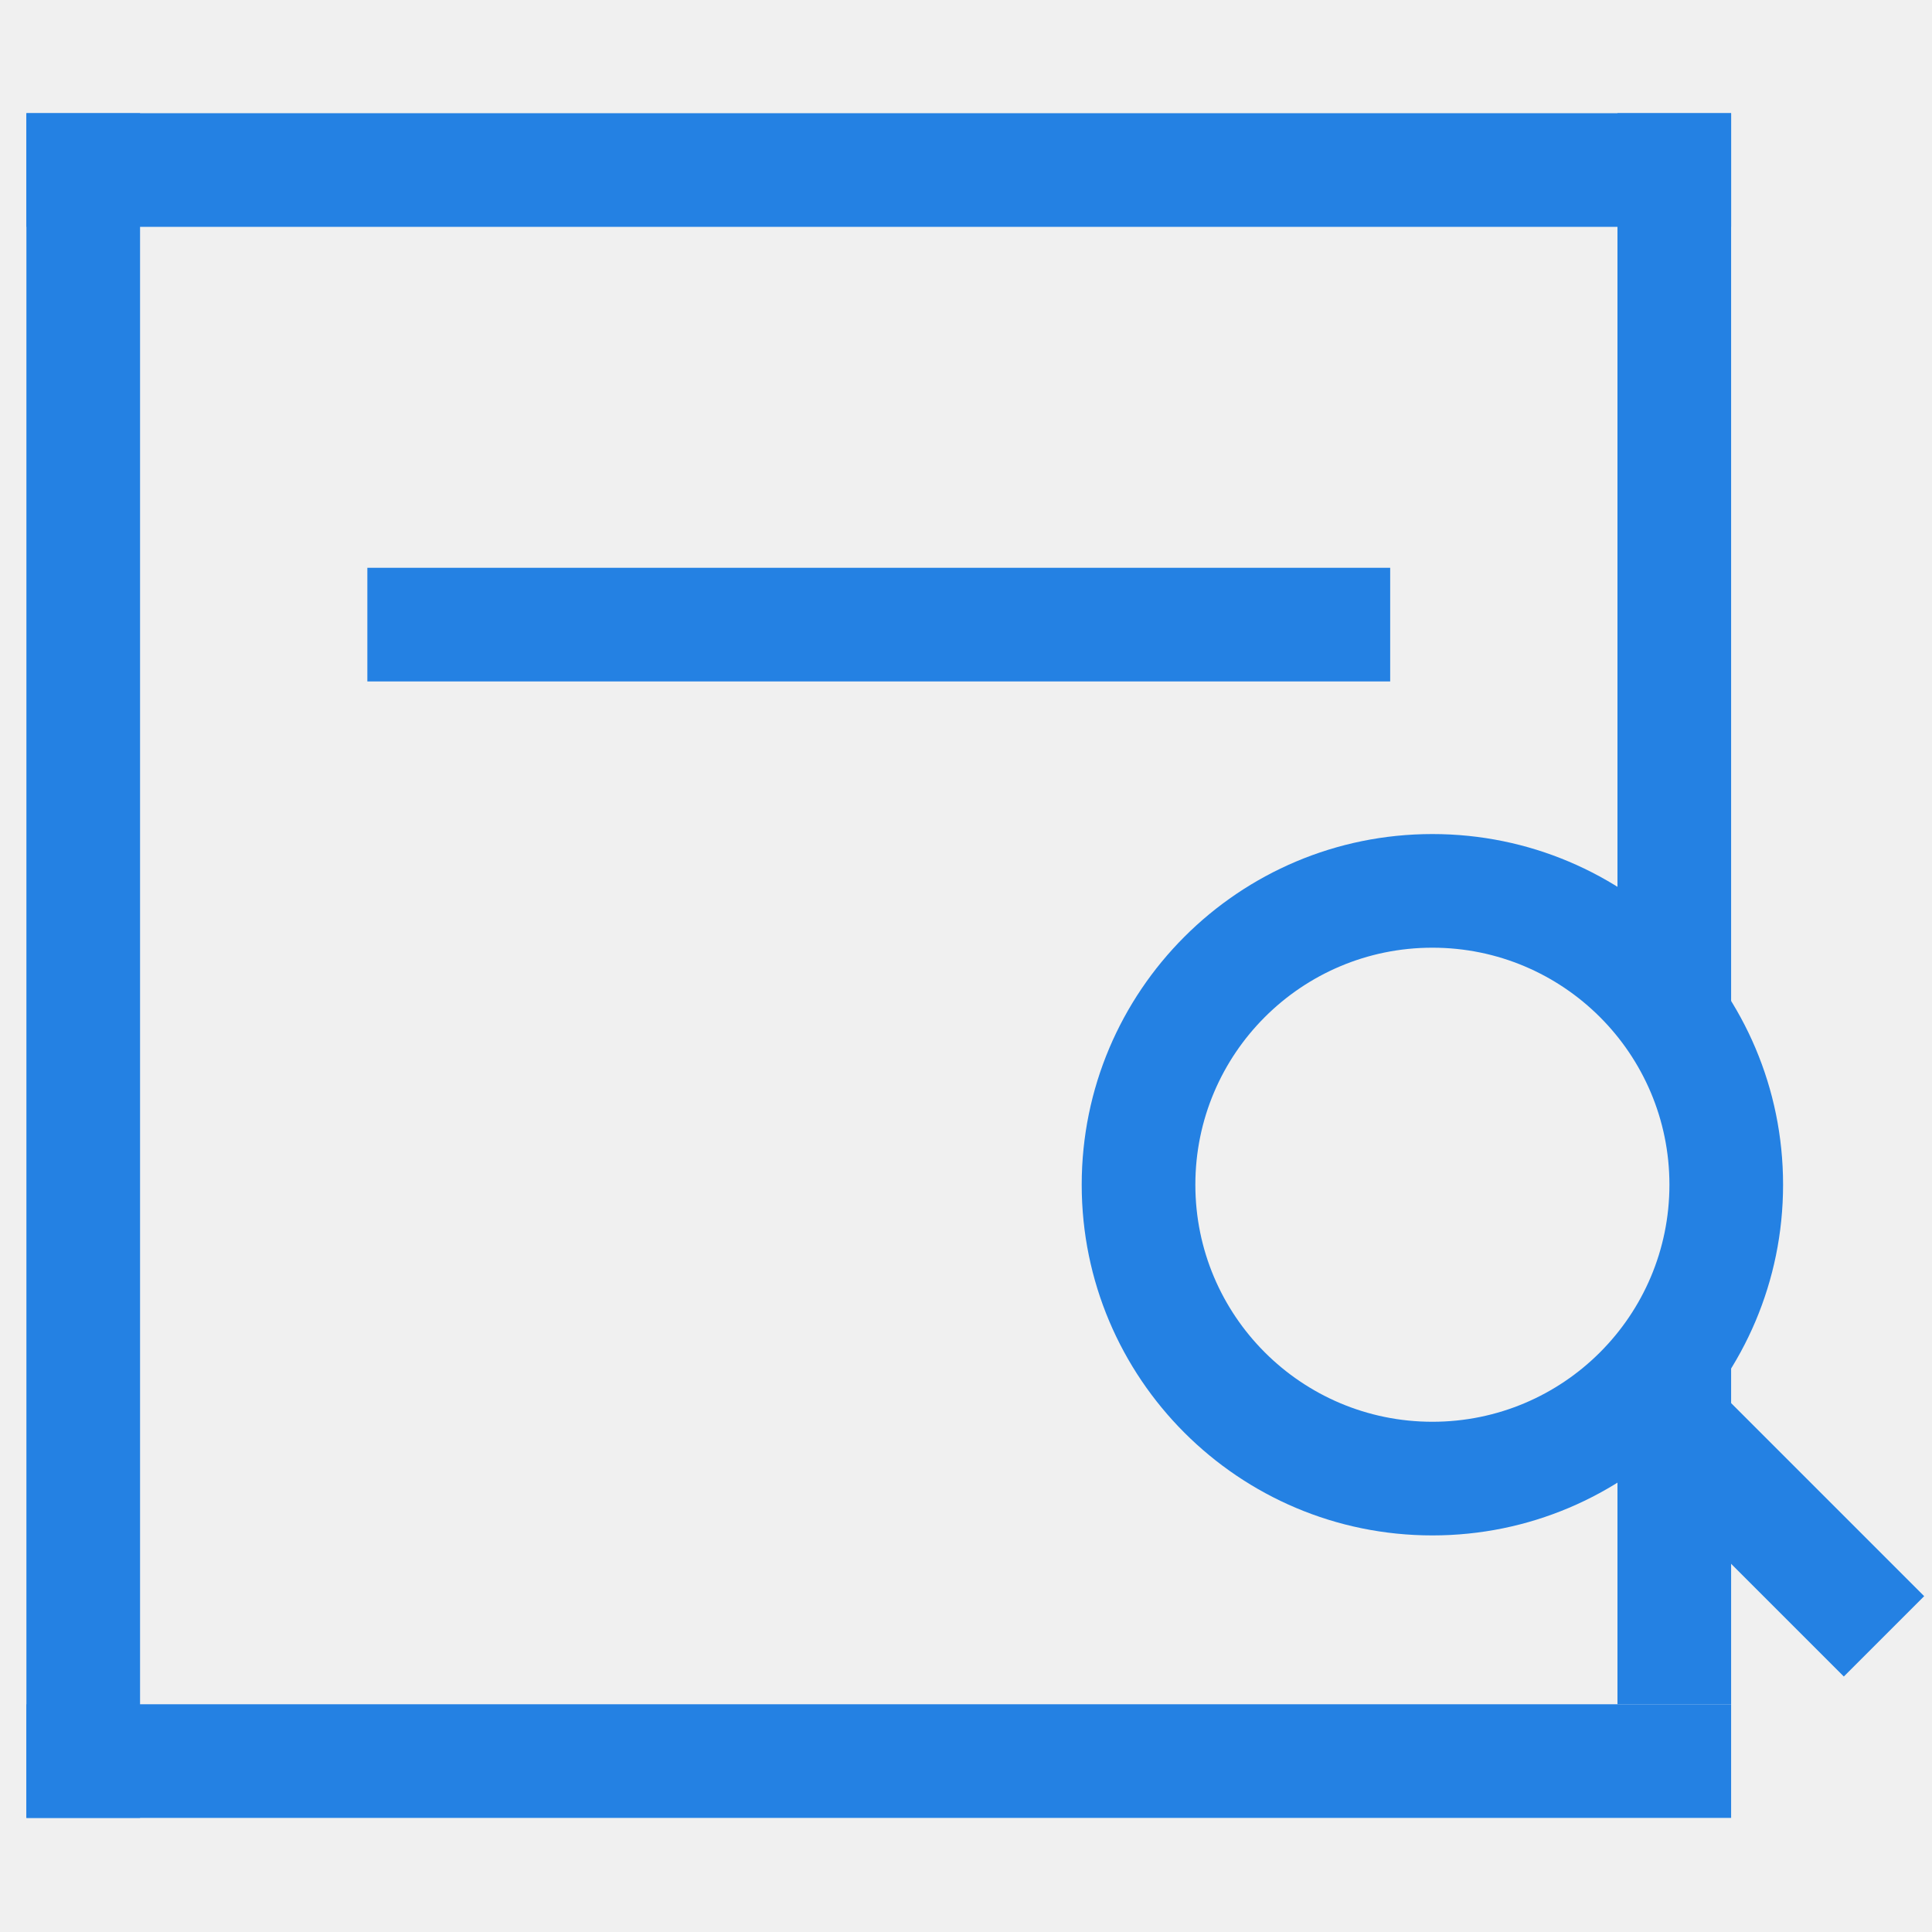
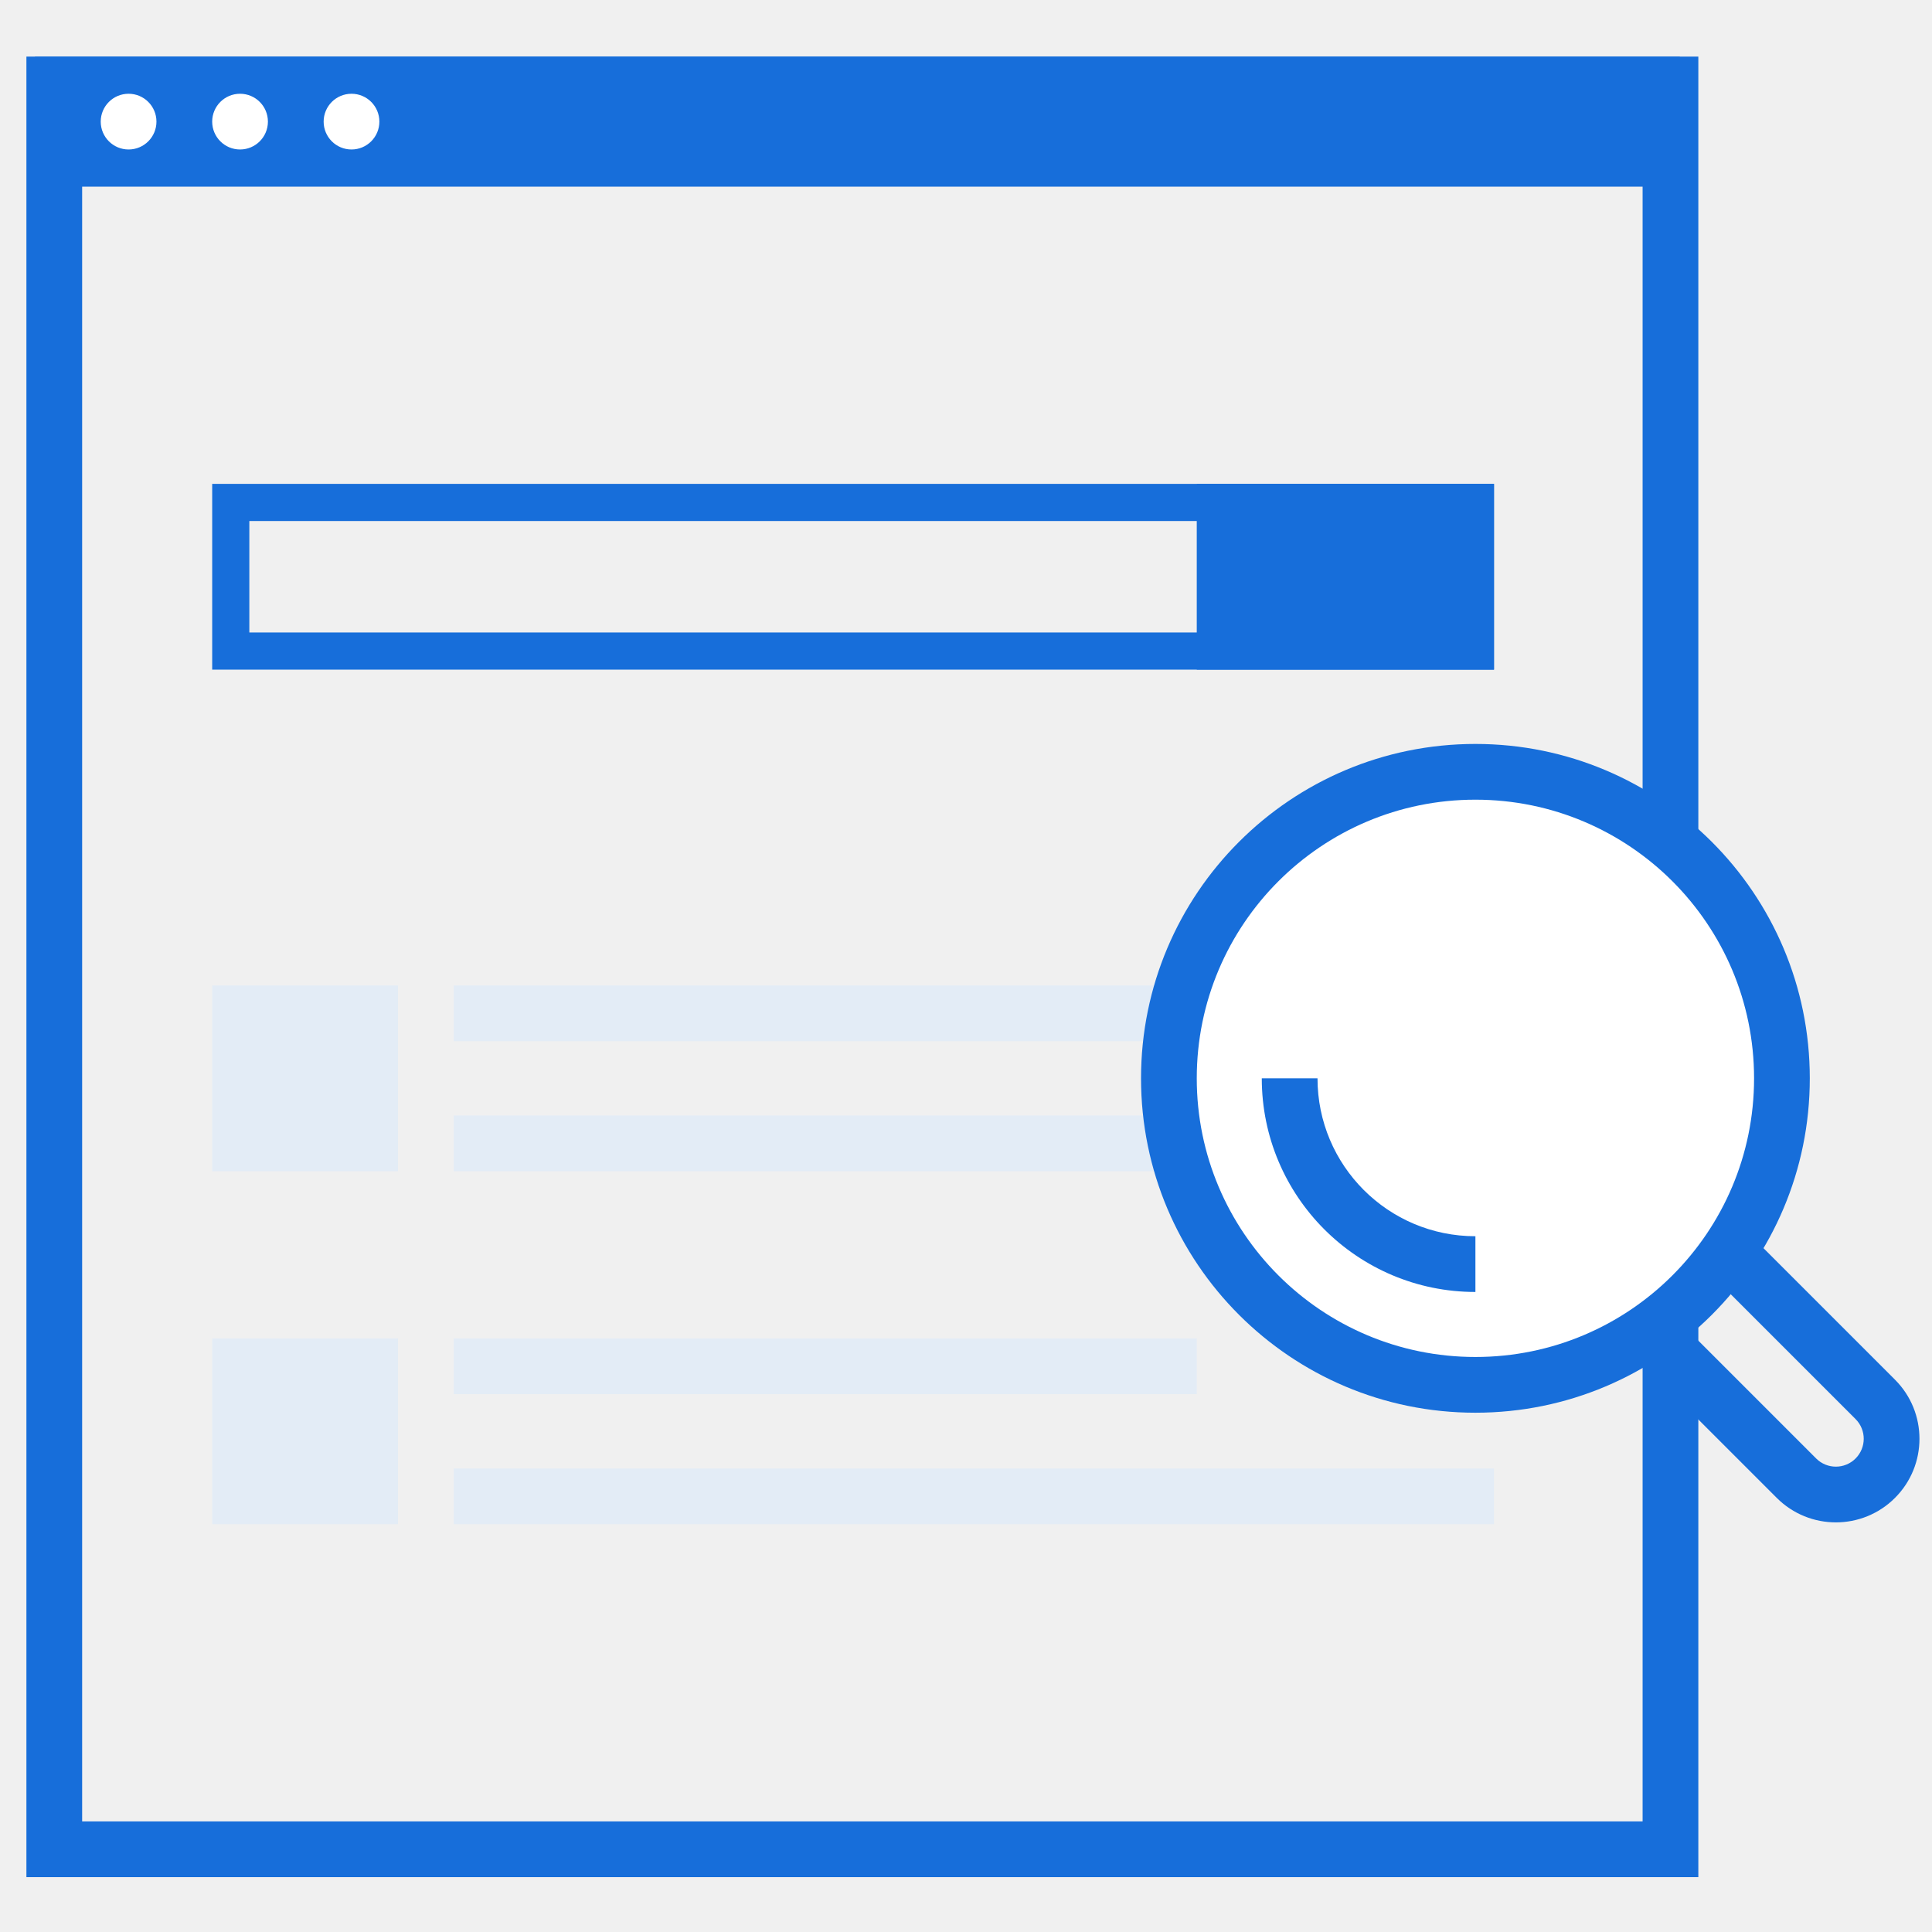
<svg xmlns="http://www.w3.org/2000/svg" width="1024px" height="1024px" viewBox="0 0 1024 1024" version="1.1">
  <defs />
  <g id="Page-1" stroke="none" stroke-width="1" fill="none" fill-rule="evenodd">
-     <g id="信息检索-简化" fill="#2481e3">
-       <g id="Group" transform="translate(14, 60)">
-         <rect id="Rectangle-36" x="180.706" y="240.941" width="542.118" height="60.235" />
-         <rect id="Rectangle" x="0" y="0" width="903.529" height="60.235" />
-         <rect id="Rectangle-Copy" x="0" y="843.294" width="903.529" height="60.235" />
-         <rect id="Rectangle-2" x="0" y="0" width="60.235" height="903.529" />
-         <rect id="Rectangle-2-Copy" x="843.294" y="0" width="60.235" height="481.882" />
-         <rect id="Rectangle-2-Copy-2" x="843.294" y="662.588" width="60.235" height="180.706" />
-         <path d="M745.197,693.566 C814.582,693.566 870.83,637.318 870.83,567.933 C870.83,498.547 814.582,442.299 745.197,442.299 C675.811,442.299 619.563,498.547 619.563,567.933 C619.563,637.318 675.811,693.566 745.197,693.566 Z M745.197,753.802 C642.544,753.802 559.328,670.585 559.328,567.933 C559.328,465.28 642.544,382.064 745.197,382.064 C847.849,382.064 931.066,465.28 931.066,567.933 C931.066,670.585 847.849,753.802 745.197,753.802 Z" id="Oval-9" fill-rule="nonzero" />
-         <polygon id="Path-41" fill-rule="nonzero" points="847.813 713.142 963.262 828.591 1005.854 785.998 890.406 670.549" />
+     <g id="信息检索">
+       <g id="Group" transform="translate(14, 30)">
+         <rect id="Rectangle-25" fill="#E3ECF6" x="98.462" y="492.308" width="98.462" height="98.462" />
+         <rect id="Rectangle-26" fill="#E3ECF6" x="226.462" y="492.308" width="393.846" height="29.538" />
+         <rect id="Rectangle-26-Copy" fill="#E3ECF6" x="226.462" y="561.231" width="551.385" height="29.538" />
+         <rect id="Rectangle-25-Copy" fill="#E3ECF6" x="98.462" y="679.385" width="98.462" height="98.462" />
+         <rect id="Rectangle-26-Copy-2" fill="#E3ECF6" x="226.462" y="679.385" width="393.846" height="29.538" />
+         <rect id="Rectangle-26-Copy-3" fill="#E3ECF6" x="226.462" y="748.308" width="551.385" height="29.538" />
+         <path d="M118.154,305.231 L758.154,305.231 L758.154,246.154 L118.154,246.154 L118.154,305.231 Z M98.462,226.462 L777.846,226.462 L777.846,324.923 L98.462,324.923 L98.462,226.462 Z" id="Rectangle-23" fill="#176EDA" fill-rule="nonzero" />
+         <rect id="Rectangle-24" fill="#176EDA" x="620.308" y="226.462" width="157.538" height="98.462" />
+         <path d="M29.538,29.538 L29.538,935.385 L856.615,935.385 L856.615,29.538 L29.538,29.538 Z M0,0 L886.154,0 L886.154,964.923 L0,964.923 L0,0 Z" id="Rectangle-27" fill="#176EDA" fill-rule="nonzero" />
+         <rect id="Rectangle-29" fill="#FFFFFF" x="29.538" y="9.846" width="216.615" height="49.231" />
+         <path d="M4.538,0 L876.308,0 L876.308,68.923 L4.538,68.923 L4.538,0 Z M54.154,49.231 C62.311,49.231 68.923,42.618 68.923,34.462 C68.923,26.305 62.311,19.692 54.154,19.692 C45.997,19.692 39.385,26.305 39.385,34.462 C39.385,42.618 45.997,49.231 54.154,49.231 Z M113.231,49.231 C121.388,49.231 128,42.618 128,34.462 C128,26.305 121.388,19.692 113.231,19.692 C105.074,19.692 98.462,26.305 98.462,34.462 C98.462,42.618 105.074,49.231 113.231,49.231 Z M172.308,49.231 C180.465,49.231 187.077,42.618 187.077,34.462 C187.077,26.305 180.465,19.692 172.308,19.692 C164.151,19.692 157.538,26.305 157.538,34.462 C157.538,42.618 164.151,49.231 172.308,49.231 Z" id="Combined-Shape" fill="#176EDA" />
+         <path d="M913.352,643.154 L913.352,745.397 C913.352,753.553 919.964,760.166 928.121,760.166 C936.278,760.166 942.89,753.553 942.89,745.397 L942.89,643.154 L913.352,643.154 Z M883.814,613.615 L972.429,613.615 L972.429,745.397 C972.429,769.867 952.592,789.704 928.121,789.704 C903.651,789.704 883.814,769.867 883.814,745.397 L883.814,613.615 Z" id="Rectangle-11" fill="#176EDA" fill-rule="nonzero" transform="translate(928.1212, 701.6597) rotate(-45) translate(-928.1212, -701.6597) " />
+         <circle id="Oval" fill="#FFFFFF" cx="768" cy="541.538" r="157.538" />
+         <path d="M768,689.231 C849.568,689.231 915.692,623.107 915.692,541.538 C915.692,459.97 849.568,393.846 768,393.846 C686.432,393.846 620.308,459.97 620.308,541.538 C620.308,623.107 686.432,689.231 768,689.231 Z M768,718.769 C670.118,718.769 590.769,639.42 590.769,541.538 C590.769,443.657 670.118,364.308 768,364.308 C865.882,364.308 945.231,443.657 945.231,541.538 C945.231,639.42 865.882,718.769 768,718.769 Z" id="Oval-9" fill="#176EDA" fill-rule="nonzero" />
+         <path d="M654.769,541.538 C654.769,604.074 705.464,654.769 768,654.769 L768,625.231 C721.778,625.231 684.308,587.76 684.308,541.538 L654.769,541.538 Z" id="Oval-9" fill="#176EDA" fill-rule="nonzero" />
      </g>
    </g>
  </g>
</svg>
